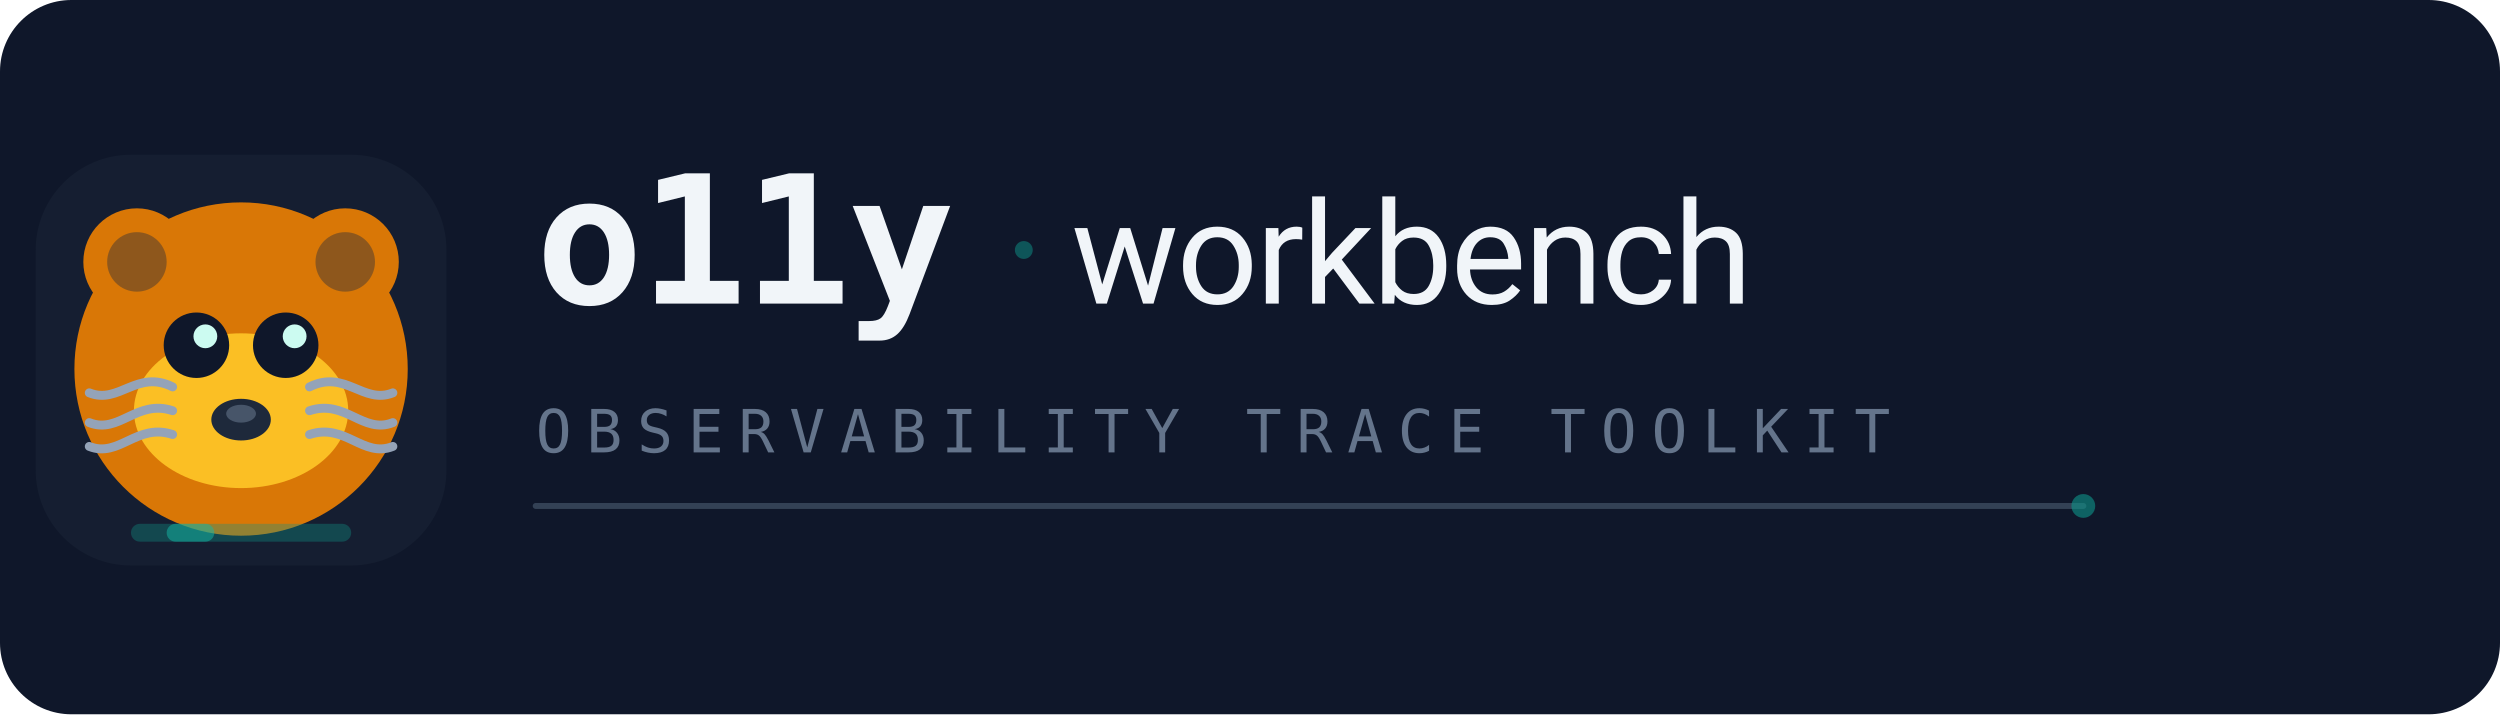
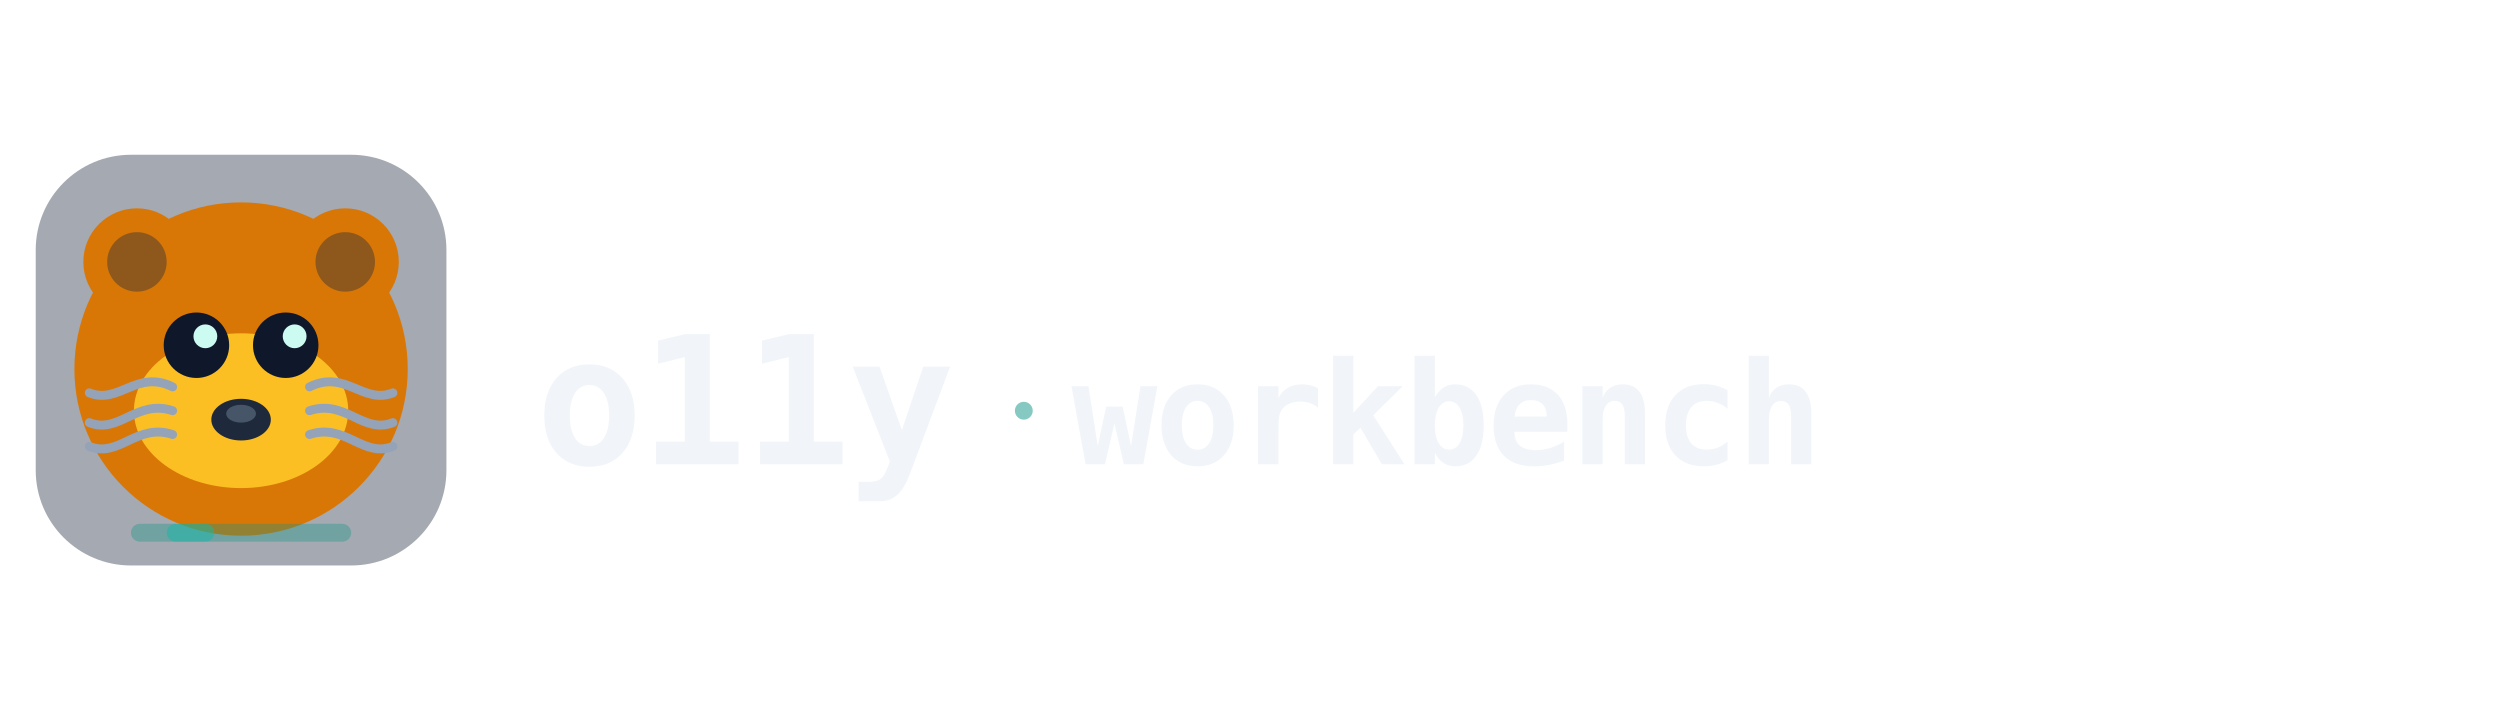
<svg xmlns="http://www.w3.org/2000/svg" viewBox="0 0 420 120" width="420" height="120">
-   <rect width="420" height="120" rx="12" fill="#0f172a" />
  <g transform="translate(8, 28)">
    <rect x="-2" y="-2" width="69" height="69" rx="16" fill="#1e293b" opacity="0.4" />
    <circle cx="32.5" cy="34" r="28" fill="#d97706" />
    <ellipse cx="32.5" cy="41" rx="18" ry="13" fill="#fbbf24" />
    <circle cx="15" cy="16" r="9" fill="#d97706" />
    <circle cx="50" cy="16" r="9" fill="#d97706" />
    <circle cx="15" cy="16" r="5" fill="#1e293b" opacity="0.4" />
    <circle cx="50" cy="16" r="5" fill="#1e293b" opacity="0.4" />
    <circle cx="25" cy="30" r="5.5" fill="#0f172a" />
    <circle cx="40" cy="30" r="5.5" fill="#0f172a" />
    <circle cx="26.5" cy="28.5" r="2" fill="#ccfbf1" />
    <circle cx="41.5" cy="28.5" r="2" fill="#ccfbf1" />
    <ellipse cx="32.5" cy="42.5" rx="5" ry="3.5" fill="#1e293b" />
    <ellipse cx="32.5" cy="41.5" rx="2.5" ry="1.5" fill="#475569" />
    <g stroke="#94a3b8" fill="none" stroke-width="1.5" stroke-linecap="round">
      <path d="M 21 37 C 15 34, 12 40, 7 38" />
      <path d="M 21 41 C 15 39, 12 45, 7 43" />
      <path d="M 21 45 C 15 43, 12 49, 7 47" />
      <path d="M 44 37 C 50 34, 53 40, 58 38" />
      <path d="M 44 41 C 50 39, 53 45, 58 43" />
      <path d="M 44 45 C 50 43, 53 49, 58 47" />
    </g>
    <rect x="14" y="60" width="37" height="3" rx="1.5" fill="#0d9488" opacity="0.35" />
    <rect x="20" y="60" width="8" height="3" rx="1.5" fill="#14b8a6" opacity="0.5" />
  </g>
-   <text x="90" y="51" font-family="'SF Mono', 'Fira Code', 'Cascadia Code', 'JetBrains Mono', monospace" font-size="30" font-weight="700" fill="#f1f5f9" letter-spacing="-0.02em">o11y</text>
-   <text x="180" y="51" font-family="-apple-system, BlinkMacSystemFont, 'Segoe UI', Roboto, Helvetica, Arial, sans-serif" font-size="24" font-weight="400" fill="#f1f5f9" letter-spacing="-0.015em">workbench</text>
-   <circle cx="172" cy="42" r="1.5" fill="#0d9488" opacity="0.5" />
-   <text x="90" y="76" font-family="'SF Mono', 'Fira Code', 'Cascadia Code', monospace" font-size="10" fill="#64748b" letter-spacing="2.5">OBSERVABILITY TRACE TOOLKIT</text>
-   <line x1="90" y1="85" x2="350" y2="85" stroke="#334155" stroke-width="1" stroke-linecap="round" />
-   <circle cx="350" cy="85" r="2" fill="#0d9488" opacity="0.6" />
+   <g transform="translate(0, 27)">
+     <text x="90" y="51" font-family="'SF Mono', 'Fira Code', 'Cascadia Code', 'JetBrains Mono', monospace" font-size="30" font-weight="700" fill="#f1f5f9" letter-spacing="-0.02em">o11y</text>
+     <text x="180" y="51" font-family="'SF Mono', 'Fira Code', 'Cascadia Code', 'JetBrains Mono', monospace" font-size="24" font-weight="700" fill="#f1f5f9" letter-spacing="-0.02em">workbench</text>
+     <circle cx="172" cy="42" r="1.5" fill="#0d9488" opacity="0.5" />
+   </g>
</svg>
